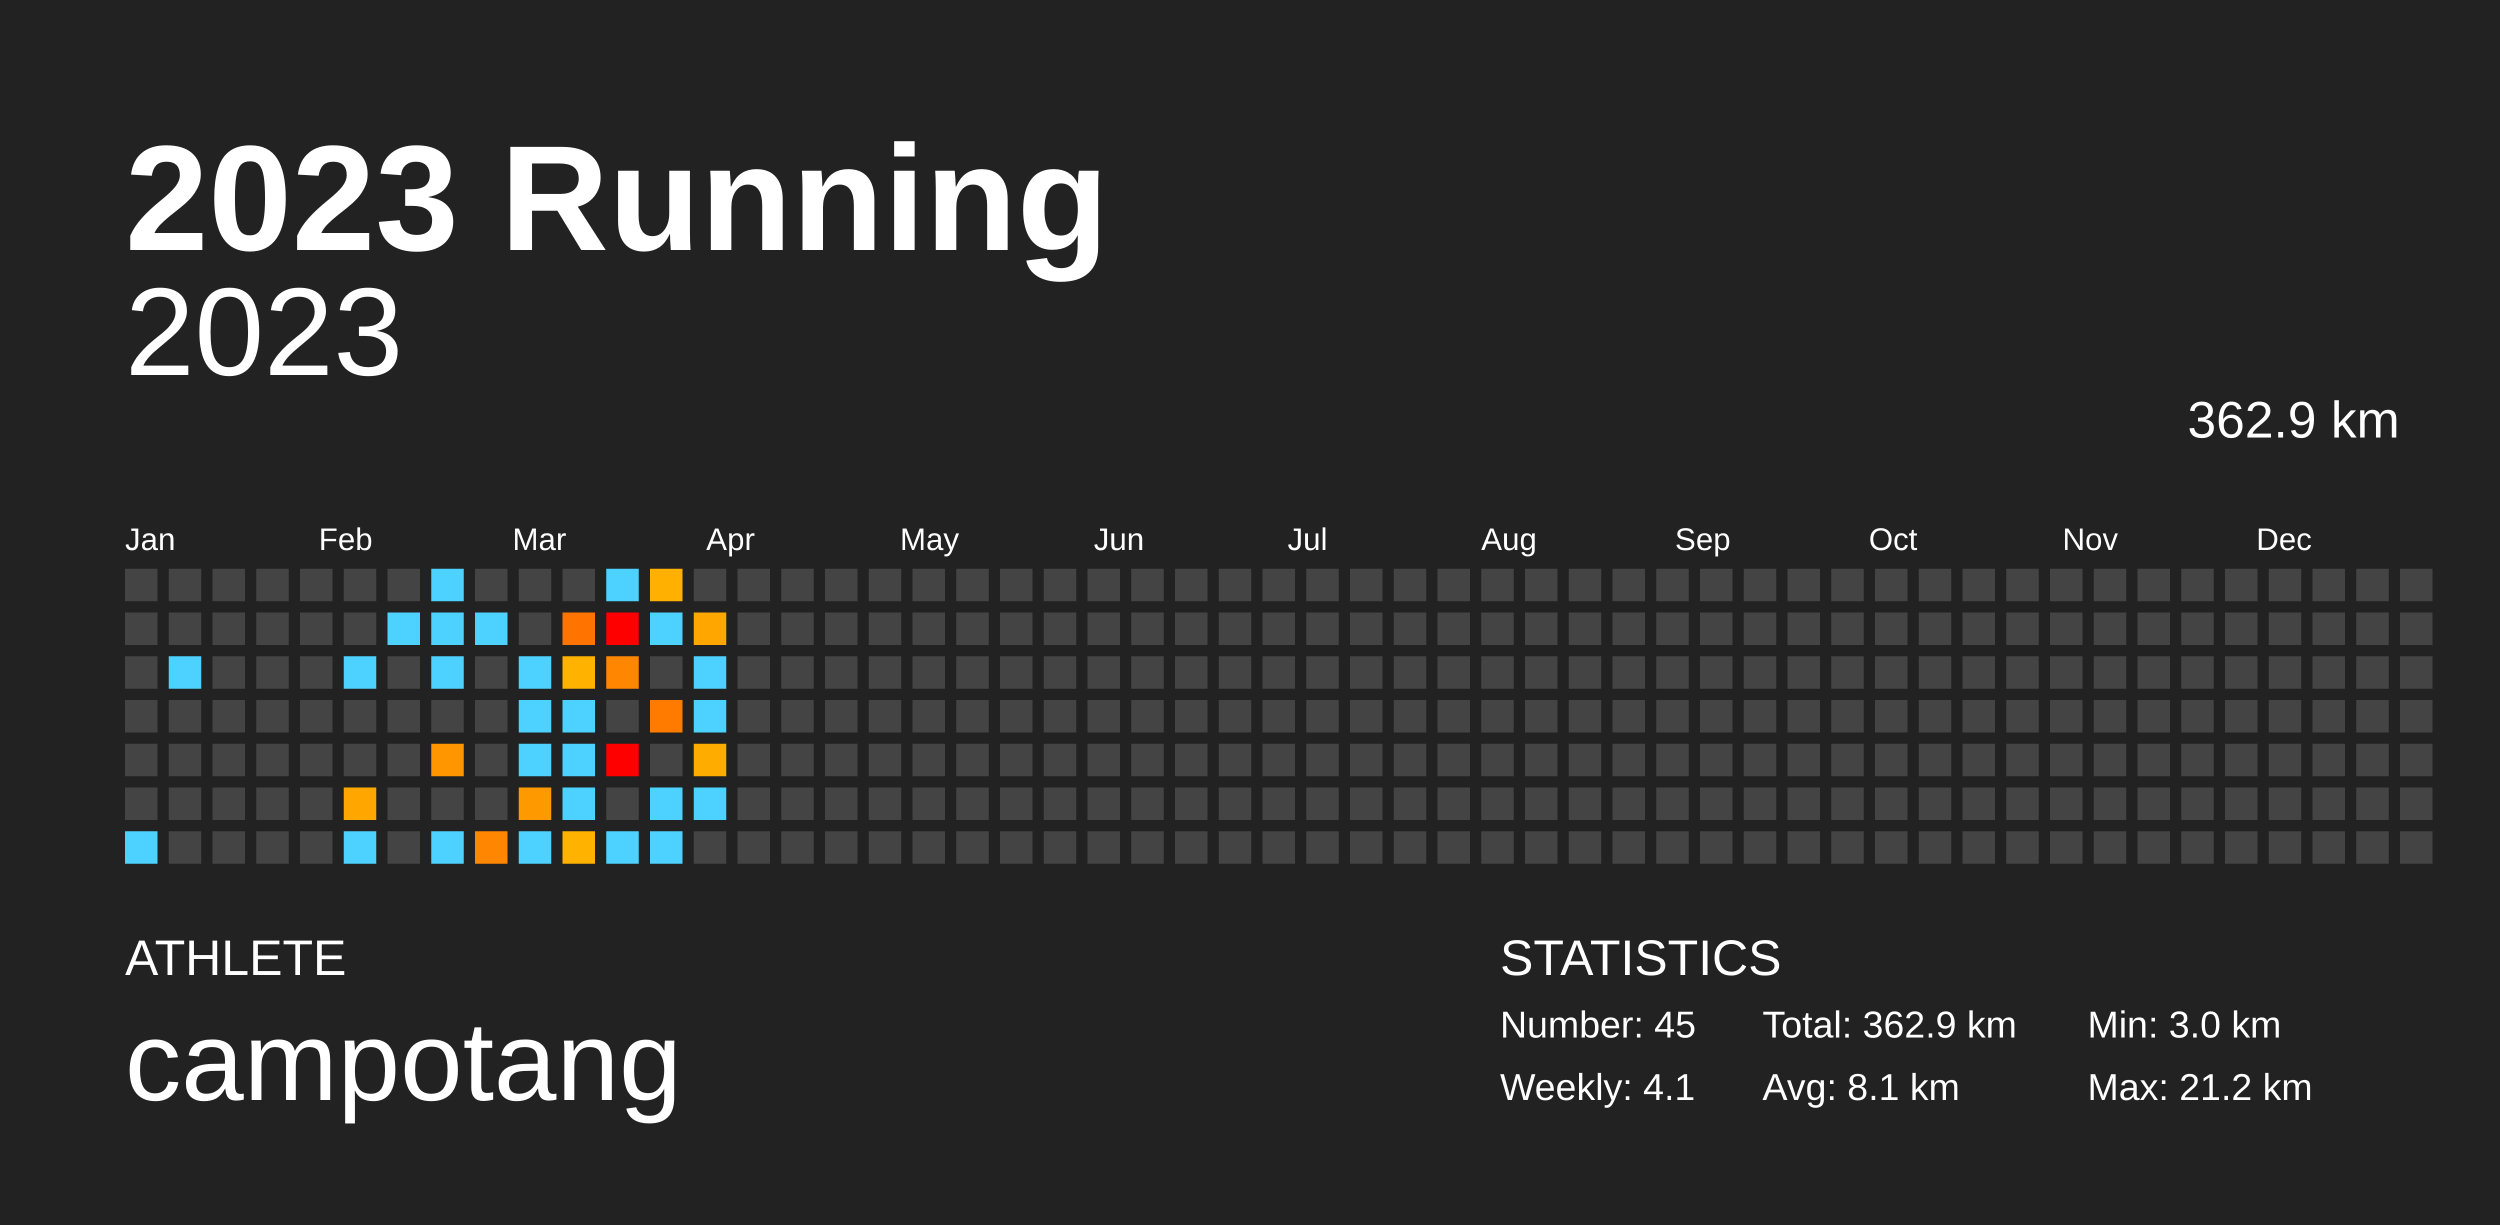
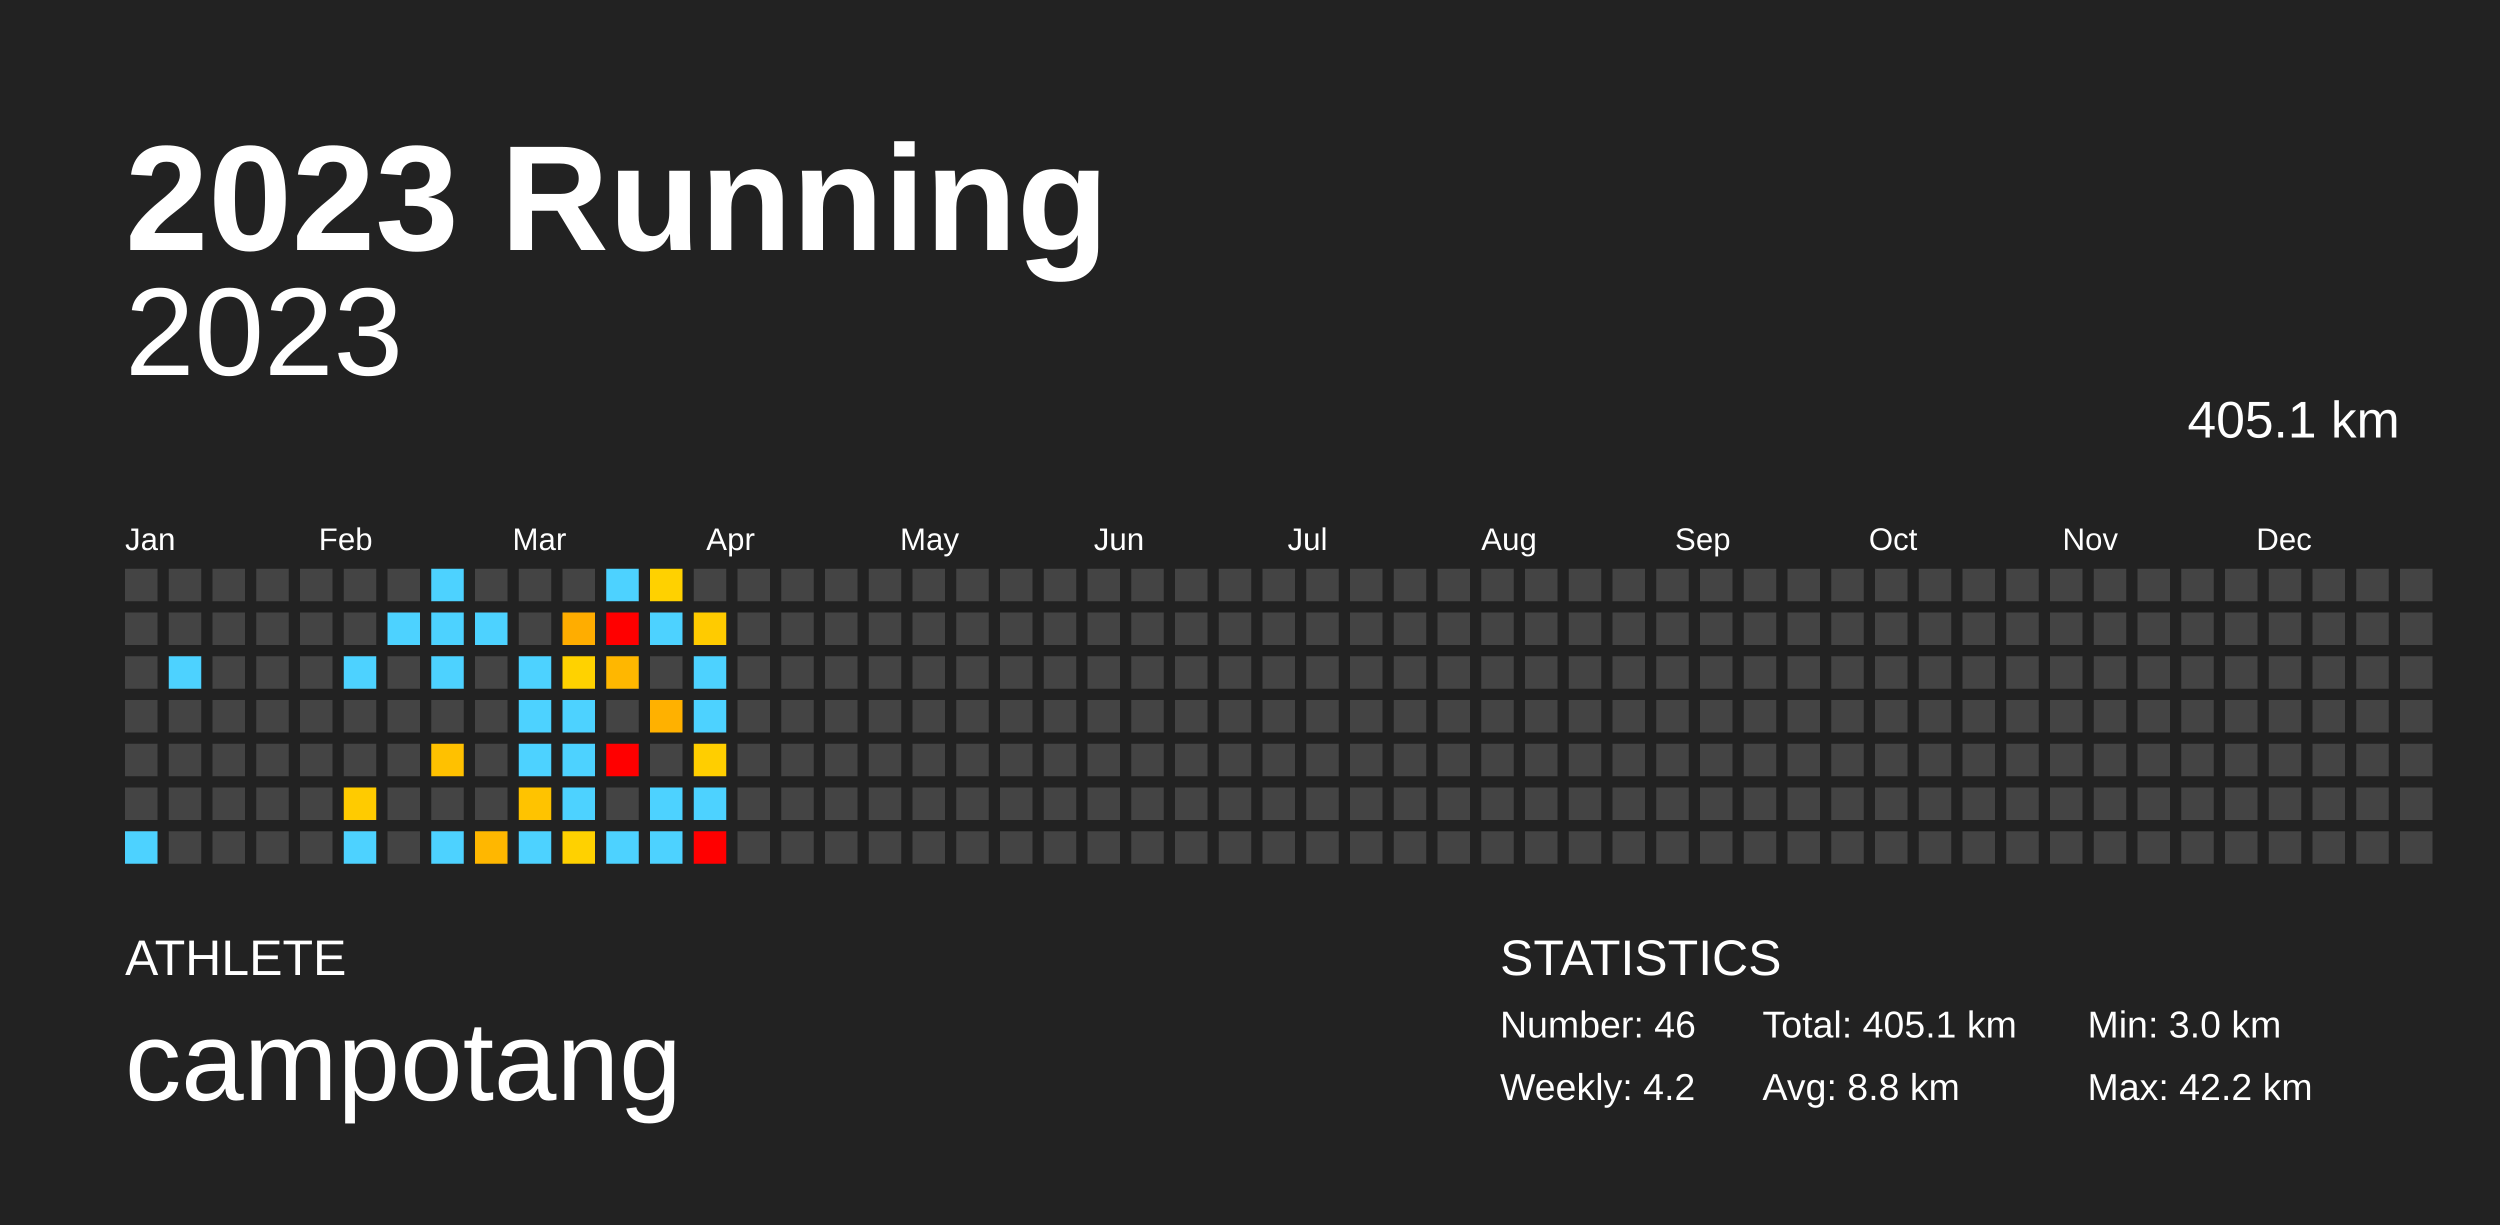
<svg xmlns="http://www.w3.org/2000/svg" baseProfile="full" height="98mm" version="1.1" viewBox="0,0,200,98" width="200mm">
  <defs />
  <rect fill="#222222" height="98" width="200" x="0" y="0" />
  <text fill="#FFFFFF" style="font-size:12px; font-family:Arial; font-weight:bold;" x="10" y="20">2023 Running</text>
  <text fill="#FFFFFF" style="font-size:4px; font-family:Arial" x="10" y="78">ATHLETE</text>
  <text fill="#FFFFFF" style="font-size:9px; font-family:Arial" x="10" y="88">campotang</text>
  <text fill="#FFFFFF" style="font-size:4px; font-family:Arial" x="120" y="78">STATISTICS</text>
-   <text fill="#FFFFFF" style="font-size:3px; font-family:Arial" x="120" y="83">Number: 45</text>
-   <text fill="#FFFFFF" style="font-size:3px; font-family:Arial" x="120" y="88">Weekly: 4.1</text>
-   <text fill="#FFFFFF" style="font-size:3px; font-family:Arial" x="141" y="83">Total: 362.9 km</text>
-   <text fill="#FFFFFF" style="font-size:3px; font-family:Arial" x="141" y="88">Avg: 8.1 km</text>
+   <text fill="#FFFFFF" style="font-size:3px; font-family:Arial" x="120" y="83">Number: 46</text>
+   <text fill="#FFFFFF" style="font-size:3px; font-family:Arial" x="120" y="88">Weekly: 4.2</text>
+   <text fill="#FFFFFF" style="font-size:3px; font-family:Arial" x="141" y="83">Total: 405.1 km</text>
+   <text fill="#FFFFFF" style="font-size:3px; font-family:Arial" x="141" y="88">Avg: 8.8 km</text>
  <text fill="#FFFFFF" style="font-size:3px; font-family:Arial" x="167" y="83">Min: 3.0 km</text>
-   <text fill="#FFFFFF" style="font-size:3px; font-family:Arial" x="167" y="88">Max: 21.2 km</text>
+   <text fill="#FFFFFF" style="font-size:3px; font-family:Arial" x="167" y="88">Max: 42.2 km</text>
  <text alignment-baseline="hanging" fill="#FFFFFF" style="font-size:10.0px; font-family:Arial;" x="10" y="30">2023</text>
-   <text alignment-baseline="hanging" fill="#FFFFFF" style="font-size:4.125px; font-family:Arial;" x="175" y="35">362.9 km</text>
+   <text alignment-baseline="hanging" fill="#FFFFFF" style="font-size:4.125px; font-family:Arial;" x="175" y="35">405.1 km</text>
  <text fill="#FFFFFF" style="font-size:2.5px; font-family:Arial" x="10.0" y="44">Jan</text>
  <text fill="#FFFFFF" style="font-size:2.5px; font-family:Arial" x="25.5" y="44">Feb</text>
  <text fill="#FFFFFF" style="font-size:2.5px; font-family:Arial" x="41.0" y="44">Mar</text>
  <text fill="#FFFFFF" style="font-size:2.5px; font-family:Arial" x="56.5" y="44">Apr</text>
  <text fill="#FFFFFF" style="font-size:2.5px; font-family:Arial" x="72.0" y="44">May</text>
  <text fill="#FFFFFF" style="font-size:2.5px; font-family:Arial" x="87.5" y="44">Jun</text>
  <text fill="#FFFFFF" style="font-size:2.5px; font-family:Arial" x="103.0" y="44">Jul</text>
  <text fill="#FFFFFF" style="font-size:2.5px; font-family:Arial" x="118.5" y="44">Aug</text>
  <text fill="#FFFFFF" style="font-size:2.5px; font-family:Arial" x="134.0" y="44">Sep</text>
  <text fill="#FFFFFF" style="font-size:2.5px; font-family:Arial" x="149.5" y="44">Oct</text>
  <text fill="#FFFFFF" style="font-size:2.5px; font-family:Arial" x="165.0" y="44">Nov</text>
  <text fill="#FFFFFF" style="font-size:2.5px; font-family:Arial" x="180.5" y="44">Dec</text>
  <rect fill="#444444" height="2.6" width="2.6" x="10.0" y="45.5" />
  <rect fill="#444444" height="2.6" width="2.6" x="10.0" y="49.0" />
  <rect fill="#444444" height="2.6" width="2.6" x="10.0" y="52.5" />
  <rect fill="#444444" height="2.6" width="2.6" x="10.0" y="56.0" />
  <rect fill="#444444" height="2.6" width="2.6" x="10.0" y="59.5" />
  <rect fill="#444444" height="2.6" width="2.6" x="10.0" y="63.0" />
  <rect fill="#4dd2ff" height="2.6" width="2.6" x="10.0" y="66.5" />
  <rect fill="#444444" height="2.6" width="2.6" x="13.5" y="45.5" />
  <rect fill="#444444" height="2.6" width="2.6" x="13.5" y="49.0" />
  <rect fill="#4dd2ff" height="2.6" width="2.6" x="13.5" y="52.5" />
  <rect fill="#444444" height="2.6" width="2.6" x="13.5" y="56.0" />
  <rect fill="#444444" height="2.6" width="2.6" x="13.5" y="59.5" />
  <rect fill="#444444" height="2.6" width="2.6" x="13.5" y="63.0" />
  <rect fill="#444444" height="2.6" width="2.6" x="13.5" y="66.5" />
  <rect fill="#444444" height="2.6" width="2.6" x="17.0" y="45.5" />
  <rect fill="#444444" height="2.6" width="2.6" x="17.0" y="49.0" />
  <rect fill="#444444" height="2.6" width="2.6" x="17.0" y="52.5" />
  <rect fill="#444444" height="2.6" width="2.6" x="17.0" y="56.0" />
  <rect fill="#444444" height="2.6" width="2.6" x="17.0" y="59.5" />
  <rect fill="#444444" height="2.6" width="2.6" x="17.0" y="63.0" />
  <rect fill="#444444" height="2.6" width="2.6" x="17.0" y="66.5" />
  <rect fill="#444444" height="2.6" width="2.6" x="20.5" y="45.5" />
  <rect fill="#444444" height="2.6" width="2.6" x="20.5" y="49.0" />
  <rect fill="#444444" height="2.6" width="2.6" x="20.5" y="52.5" />
  <rect fill="#444444" height="2.6" width="2.6" x="20.5" y="56.0" />
  <rect fill="#444444" height="2.6" width="2.6" x="20.5" y="59.5" />
  <rect fill="#444444" height="2.6" width="2.6" x="20.5" y="63.0" />
  <rect fill="#444444" height="2.6" width="2.6" x="20.5" y="66.5" />
  <rect fill="#444444" height="2.6" width="2.6" x="24.0" y="45.5" />
  <rect fill="#444444" height="2.6" width="2.6" x="24.0" y="49.0" />
  <rect fill="#444444" height="2.6" width="2.6" x="24.0" y="52.5" />
  <rect fill="#444444" height="2.6" width="2.6" x="24.0" y="56.0" />
  <rect fill="#444444" height="2.6" width="2.6" x="24.0" y="59.5" />
  <rect fill="#444444" height="2.6" width="2.6" x="24.0" y="63.0" />
  <rect fill="#444444" height="2.6" width="2.6" x="24.0" y="66.5" />
  <rect fill="#444444" height="2.6" width="2.6" x="27.5" y="45.5" />
  <rect fill="#444444" height="2.6" width="2.6" x="27.5" y="49.0" />
  <rect fill="#4dd2ff" height="2.6" width="2.6" x="27.5" y="52.5" />
  <rect fill="#444444" height="2.6" width="2.6" x="27.5" y="56.0" />
  <rect fill="#444444" height="2.6" width="2.6" x="27.5" y="59.5" />
-   <rect fill="#ffa700" height="2.6" width="2.6" x="27.5" y="63.0" />
+   <rect fill="#ffcb00" height="2.6" width="2.6" x="27.5" y="63.0" />
  <rect fill="#4dd2ff" height="2.6" width="2.6" x="27.5" y="66.5" />
  <rect fill="#444444" height="2.6" width="2.6" x="31.0" y="45.5" />
  <rect fill="#4dd2ff" height="2.6" width="2.6" x="31.0" y="49.0" />
  <rect fill="#444444" height="2.6" width="2.6" x="31.0" y="52.5" />
  <rect fill="#444444" height="2.6" width="2.6" x="31.0" y="56.0" />
  <rect fill="#444444" height="2.6" width="2.6" x="31.0" y="59.5" />
  <rect fill="#444444" height="2.6" width="2.6" x="31.0" y="63.0" />
  <rect fill="#444444" height="2.6" width="2.6" x="31.0" y="66.5" />
  <rect fill="#4dd2ff" height="2.6" width="2.6" x="34.5" y="45.5" />
  <rect fill="#4dd2ff" height="2.6" width="2.6" x="34.5" y="49.0" />
  <rect fill="#4dd2ff" height="2.6" width="2.6" x="34.5" y="52.5" />
  <rect fill="#444444" height="2.6" width="2.6" x="34.5" y="56.0" />
-   <rect fill="#ff9600" height="2.6" width="2.6" x="34.5" y="59.5" />
+   <rect fill="#ffc100" height="2.6" width="2.6" x="34.5" y="59.5" />
  <rect fill="#444444" height="2.6" width="2.6" x="34.5" y="63.0" />
  <rect fill="#4dd2ff" height="2.6" width="2.6" x="34.5" y="66.5" />
  <rect fill="#444444" height="2.6" width="2.6" x="38.0" y="45.5" />
  <rect fill="#4dd2ff" height="2.6" width="2.6" x="38.0" y="49.0" />
  <rect fill="#444444" height="2.6" width="2.6" x="38.0" y="52.5" />
  <rect fill="#444444" height="2.6" width="2.6" x="38.0" y="56.0" />
  <rect fill="#444444" height="2.6" width="2.6" x="38.0" y="59.5" />
  <rect fill="#444444" height="2.6" width="2.6" x="38.0" y="63.0" />
-   <rect fill="#ff8600" height="2.6" width="2.6" x="38.0" y="66.5" />
+   <rect fill="#ffb700" height="2.6" width="2.6" x="38.0" y="66.5" />
  <rect fill="#444444" height="2.6" width="2.6" x="41.5" y="45.5" />
  <rect fill="#444444" height="2.6" width="2.6" x="41.5" y="49.0" />
  <rect fill="#4dd2ff" height="2.6" width="2.6" x="41.5" y="52.5" />
  <rect fill="#4dd2ff" height="2.6" width="2.6" x="41.5" y="56.0" />
  <rect fill="#4dd2ff" height="2.6" width="2.6" x="41.5" y="59.5" />
-   <rect fill="#ff9900" height="2.6" width="2.6" x="41.5" y="63.0" />
+   <rect fill="#ffc300" height="2.6" width="2.6" x="41.5" y="63.0" />
  <rect fill="#4dd2ff" height="2.6" width="2.6" x="41.5" y="66.5" />
  <rect fill="#444444" height="2.6" width="2.6" x="45.0" y="45.5" />
-   <rect fill="#ff7400" height="2.6" width="2.6" x="45.0" y="49.0" />
-   <rect fill="#ffb200" height="2.6" width="2.6" x="45.0" y="52.5" />
+   <rect fill="#ffad00" height="2.6" width="2.6" x="45.0" y="49.0" />
+   <rect fill="#ffd200" height="2.6" width="2.6" x="45.0" y="52.5" />
  <rect fill="#4dd2ff" height="2.6" width="2.6" x="45.0" y="56.0" />
  <rect fill="#4dd2ff" height="2.6" width="2.6" x="45.0" y="59.5" />
  <rect fill="#4dd2ff" height="2.6" width="2.6" x="45.0" y="63.0" />
-   <rect fill="#ffb200" height="2.6" width="2.6" x="45.0" y="66.5" />
+   <rect fill="#ffd100" height="2.6" width="2.6" x="45.0" y="66.5" />
  <rect fill="#4dd2ff" height="2.6" width="2.6" x="48.5" y="45.5" />
  <rect fill="red" height="2.6" width="2.6" x="48.5" y="49.0" />
-   <rect fill="#ff8600" height="2.6" width="2.6" x="48.5" y="52.5" />
+   <rect fill="#ffb700" height="2.6" width="2.6" x="48.5" y="52.5" />
  <rect fill="#444444" height="2.6" width="2.6" x="48.5" y="56.0" />
  <rect fill="red" height="2.6" width="2.6" x="48.5" y="59.5" />
  <rect fill="#444444" height="2.6" width="2.6" x="48.5" y="63.0" />
  <rect fill="#4dd2ff" height="2.6" width="2.6" x="48.5" y="66.5" />
-   <rect fill="#ffb000" height="2.6" width="2.6" x="52.0" y="45.5" />
+   <rect fill="#ffd100" height="2.6" width="2.6" x="52.0" y="45.5" />
  <rect fill="#4dd2ff" height="2.6" width="2.6" x="52.0" y="49.0" />
  <rect fill="#444444" height="2.6" width="2.6" x="52.0" y="52.5" />
-   <rect fill="#ff7b00" height="2.6" width="2.6" x="52.0" y="56.0" />
+   <rect fill="#ffb100" height="2.6" width="2.6" x="52.0" y="56.0" />
  <rect fill="#444444" height="2.6" width="2.6" x="52.0" y="59.5" />
  <rect fill="#4dd2ff" height="2.6" width="2.6" x="52.0" y="63.0" />
  <rect fill="#4dd2ff" height="2.6" width="2.6" x="52.0" y="66.5" />
  <rect fill="#444444" height="2.6" width="2.6" x="55.5" y="45.5" />
-   <rect fill="#ffa700" height="2.6" width="2.6" x="55.5" y="49.0" />
+   <rect fill="#ffcb00" height="2.6" width="2.6" x="55.5" y="49.0" />
  <rect fill="#4dd2ff" height="2.6" width="2.6" x="55.5" y="52.5" />
  <rect fill="#4dd2ff" height="2.6" width="2.6" x="55.5" y="56.0" />
-   <rect fill="#ffac00" height="2.6" width="2.6" x="55.5" y="59.5" />
+   <rect fill="#ffce00" height="2.6" width="2.6" x="55.5" y="59.5" />
  <rect fill="#4dd2ff" height="2.6" width="2.6" x="55.5" y="63.0" />
-   <rect fill="#444444" height="2.6" width="2.6" x="55.5" y="66.5" />
+   <rect fill="red" height="2.6" width="2.6" x="55.5" y="66.5" />
  <rect fill="#444444" height="2.6" width="2.6" x="59.0" y="45.5" />
  <rect fill="#444444" height="2.6" width="2.6" x="59.0" y="49.0" />
  <rect fill="#444444" height="2.6" width="2.6" x="59.0" y="52.5" />
  <rect fill="#444444" height="2.6" width="2.6" x="59.0" y="56.0" />
  <rect fill="#444444" height="2.6" width="2.6" x="59.0" y="59.5" />
  <rect fill="#444444" height="2.6" width="2.6" x="59.0" y="63.0" />
  <rect fill="#444444" height="2.6" width="2.6" x="59.0" y="66.5" />
  <rect fill="#444444" height="2.6" width="2.6" x="62.5" y="45.5" />
  <rect fill="#444444" height="2.6" width="2.6" x="62.5" y="49.0" />
  <rect fill="#444444" height="2.6" width="2.6" x="62.5" y="52.5" />
  <rect fill="#444444" height="2.6" width="2.6" x="62.5" y="56.0" />
  <rect fill="#444444" height="2.6" width="2.6" x="62.5" y="59.5" />
  <rect fill="#444444" height="2.6" width="2.6" x="62.5" y="63.0" />
  <rect fill="#444444" height="2.6" width="2.6" x="62.5" y="66.5" />
  <rect fill="#444444" height="2.6" width="2.6" x="66.0" y="45.5" />
  <rect fill="#444444" height="2.6" width="2.6" x="66.0" y="49.0" />
  <rect fill="#444444" height="2.6" width="2.6" x="66.0" y="52.5" />
  <rect fill="#444444" height="2.6" width="2.6" x="66.0" y="56.0" />
  <rect fill="#444444" height="2.6" width="2.6" x="66.0" y="59.5" />
  <rect fill="#444444" height="2.6" width="2.6" x="66.0" y="63.0" />
  <rect fill="#444444" height="2.6" width="2.6" x="66.0" y="66.5" />
  <rect fill="#444444" height="2.6" width="2.6" x="69.5" y="45.5" />
  <rect fill="#444444" height="2.6" width="2.6" x="69.5" y="49.0" />
  <rect fill="#444444" height="2.6" width="2.6" x="69.5" y="52.5" />
  <rect fill="#444444" height="2.6" width="2.6" x="69.5" y="56.0" />
  <rect fill="#444444" height="2.6" width="2.6" x="69.5" y="59.5" />
  <rect fill="#444444" height="2.6" width="2.6" x="69.5" y="63.0" />
  <rect fill="#444444" height="2.6" width="2.6" x="69.5" y="66.5" />
  <rect fill="#444444" height="2.6" width="2.6" x="73.0" y="45.5" />
  <rect fill="#444444" height="2.6" width="2.6" x="73.0" y="49.0" />
  <rect fill="#444444" height="2.6" width="2.6" x="73.0" y="52.5" />
  <rect fill="#444444" height="2.6" width="2.6" x="73.0" y="56.0" />
  <rect fill="#444444" height="2.6" width="2.6" x="73.0" y="59.5" />
  <rect fill="#444444" height="2.6" width="2.6" x="73.0" y="63.0" />
  <rect fill="#444444" height="2.6" width="2.6" x="73.0" y="66.5" />
  <rect fill="#444444" height="2.6" width="2.6" x="76.5" y="45.5" />
  <rect fill="#444444" height="2.6" width="2.6" x="76.5" y="49.0" />
  <rect fill="#444444" height="2.6" width="2.6" x="76.5" y="52.5" />
  <rect fill="#444444" height="2.6" width="2.6" x="76.5" y="56.0" />
  <rect fill="#444444" height="2.6" width="2.6" x="76.5" y="59.5" />
  <rect fill="#444444" height="2.6" width="2.6" x="76.5" y="63.0" />
  <rect fill="#444444" height="2.6" width="2.6" x="76.5" y="66.5" />
  <rect fill="#444444" height="2.6" width="2.6" x="80.0" y="45.5" />
  <rect fill="#444444" height="2.6" width="2.6" x="80.0" y="49.0" />
  <rect fill="#444444" height="2.6" width="2.6" x="80.0" y="52.5" />
  <rect fill="#444444" height="2.6" width="2.6" x="80.0" y="56.0" />
  <rect fill="#444444" height="2.6" width="2.6" x="80.0" y="59.5" />
  <rect fill="#444444" height="2.6" width="2.6" x="80.0" y="63.0" />
  <rect fill="#444444" height="2.6" width="2.6" x="80.0" y="66.5" />
  <rect fill="#444444" height="2.6" width="2.6" x="83.5" y="45.5" />
  <rect fill="#444444" height="2.6" width="2.6" x="83.5" y="49.0" />
  <rect fill="#444444" height="2.6" width="2.6" x="83.5" y="52.5" />
  <rect fill="#444444" height="2.6" width="2.6" x="83.5" y="56.0" />
  <rect fill="#444444" height="2.6" width="2.6" x="83.5" y="59.5" />
  <rect fill="#444444" height="2.6" width="2.6" x="83.5" y="63.0" />
  <rect fill="#444444" height="2.6" width="2.6" x="83.5" y="66.5" />
  <rect fill="#444444" height="2.6" width="2.6" x="87.0" y="45.5" />
  <rect fill="#444444" height="2.6" width="2.6" x="87.0" y="49.0" />
  <rect fill="#444444" height="2.6" width="2.6" x="87.0" y="52.5" />
  <rect fill="#444444" height="2.6" width="2.6" x="87.0" y="56.0" />
  <rect fill="#444444" height="2.6" width="2.6" x="87.0" y="59.5" />
  <rect fill="#444444" height="2.6" width="2.6" x="87.0" y="63.0" />
  <rect fill="#444444" height="2.6" width="2.6" x="87.0" y="66.5" />
  <rect fill="#444444" height="2.6" width="2.6" x="90.5" y="45.5" />
  <rect fill="#444444" height="2.6" width="2.6" x="90.5" y="49.0" />
  <rect fill="#444444" height="2.6" width="2.6" x="90.5" y="52.5" />
  <rect fill="#444444" height="2.6" width="2.6" x="90.5" y="56.0" />
  <rect fill="#444444" height="2.6" width="2.6" x="90.5" y="59.5" />
  <rect fill="#444444" height="2.6" width="2.6" x="90.5" y="63.0" />
  <rect fill="#444444" height="2.6" width="2.6" x="90.5" y="66.5" />
  <rect fill="#444444" height="2.6" width="2.6" x="94.0" y="45.5" />
  <rect fill="#444444" height="2.6" width="2.6" x="94.0" y="49.0" />
  <rect fill="#444444" height="2.6" width="2.6" x="94.0" y="52.5" />
  <rect fill="#444444" height="2.6" width="2.6" x="94.0" y="56.0" />
  <rect fill="#444444" height="2.6" width="2.6" x="94.0" y="59.5" />
  <rect fill="#444444" height="2.6" width="2.6" x="94.0" y="63.0" />
  <rect fill="#444444" height="2.6" width="2.6" x="94.0" y="66.5" />
  <rect fill="#444444" height="2.6" width="2.6" x="97.5" y="45.5" />
  <rect fill="#444444" height="2.6" width="2.6" x="97.5" y="49.0" />
  <rect fill="#444444" height="2.6" width="2.6" x="97.5" y="52.5" />
  <rect fill="#444444" height="2.6" width="2.6" x="97.5" y="56.0" />
  <rect fill="#444444" height="2.6" width="2.6" x="97.5" y="59.5" />
  <rect fill="#444444" height="2.6" width="2.6" x="97.5" y="63.0" />
  <rect fill="#444444" height="2.6" width="2.6" x="97.5" y="66.5" />
  <rect fill="#444444" height="2.6" width="2.6" x="101.0" y="45.5" />
  <rect fill="#444444" height="2.6" width="2.6" x="101.0" y="49.0" />
  <rect fill="#444444" height="2.6" width="2.6" x="101.0" y="52.5" />
  <rect fill="#444444" height="2.6" width="2.6" x="101.0" y="56.0" />
  <rect fill="#444444" height="2.6" width="2.6" x="101.0" y="59.5" />
  <rect fill="#444444" height="2.6" width="2.6" x="101.0" y="63.0" />
  <rect fill="#444444" height="2.6" width="2.6" x="101.0" y="66.5" />
  <rect fill="#444444" height="2.6" width="2.6" x="104.5" y="45.5" />
  <rect fill="#444444" height="2.6" width="2.6" x="104.5" y="49.0" />
  <rect fill="#444444" height="2.6" width="2.6" x="104.5" y="52.5" />
  <rect fill="#444444" height="2.6" width="2.6" x="104.5" y="56.0" />
  <rect fill="#444444" height="2.6" width="2.6" x="104.5" y="59.5" />
  <rect fill="#444444" height="2.6" width="2.6" x="104.5" y="63.0" />
  <rect fill="#444444" height="2.6" width="2.6" x="104.5" y="66.5" />
  <rect fill="#444444" height="2.6" width="2.6" x="108.0" y="45.5" />
  <rect fill="#444444" height="2.6" width="2.6" x="108.0" y="49.0" />
  <rect fill="#444444" height="2.6" width="2.6" x="108.0" y="52.5" />
  <rect fill="#444444" height="2.6" width="2.6" x="108.0" y="56.0" />
  <rect fill="#444444" height="2.6" width="2.6" x="108.0" y="59.5" />
  <rect fill="#444444" height="2.6" width="2.6" x="108.0" y="63.0" />
  <rect fill="#444444" height="2.6" width="2.6" x="108.0" y="66.5" />
  <rect fill="#444444" height="2.6" width="2.6" x="111.5" y="45.5" />
  <rect fill="#444444" height="2.6" width="2.6" x="111.5" y="49.0" />
  <rect fill="#444444" height="2.6" width="2.6" x="111.5" y="52.5" />
  <rect fill="#444444" height="2.6" width="2.6" x="111.5" y="56.0" />
  <rect fill="#444444" height="2.6" width="2.6" x="111.5" y="59.5" />
  <rect fill="#444444" height="2.6" width="2.6" x="111.5" y="63.0" />
  <rect fill="#444444" height="2.6" width="2.6" x="111.5" y="66.5" />
  <rect fill="#444444" height="2.6" width="2.6" x="115.0" y="45.5" />
  <rect fill="#444444" height="2.6" width="2.6" x="115.0" y="49.0" />
  <rect fill="#444444" height="2.6" width="2.6" x="115.0" y="52.5" />
  <rect fill="#444444" height="2.6" width="2.6" x="115.0" y="56.0" />
  <rect fill="#444444" height="2.6" width="2.6" x="115.0" y="59.5" />
  <rect fill="#444444" height="2.6" width="2.6" x="115.0" y="63.0" />
  <rect fill="#444444" height="2.6" width="2.6" x="115.0" y="66.5" />
  <rect fill="#444444" height="2.6" width="2.6" x="118.5" y="45.5" />
  <rect fill="#444444" height="2.6" width="2.6" x="118.5" y="49.0" />
  <rect fill="#444444" height="2.6" width="2.6" x="118.5" y="52.5" />
  <rect fill="#444444" height="2.6" width="2.6" x="118.5" y="56.0" />
  <rect fill="#444444" height="2.6" width="2.6" x="118.5" y="59.5" />
  <rect fill="#444444" height="2.6" width="2.6" x="118.5" y="63.0" />
  <rect fill="#444444" height="2.6" width="2.6" x="118.5" y="66.5" />
  <rect fill="#444444" height="2.6" width="2.6" x="122.0" y="45.5" />
  <rect fill="#444444" height="2.6" width="2.6" x="122.0" y="49.0" />
  <rect fill="#444444" height="2.6" width="2.6" x="122.0" y="52.5" />
  <rect fill="#444444" height="2.6" width="2.6" x="122.0" y="56.0" />
  <rect fill="#444444" height="2.6" width="2.6" x="122.0" y="59.5" />
  <rect fill="#444444" height="2.6" width="2.6" x="122.0" y="63.0" />
  <rect fill="#444444" height="2.6" width="2.6" x="122.0" y="66.5" />
  <rect fill="#444444" height="2.6" width="2.6" x="125.5" y="45.5" />
  <rect fill="#444444" height="2.6" width="2.6" x="125.5" y="49.0" />
  <rect fill="#444444" height="2.6" width="2.6" x="125.5" y="52.5" />
  <rect fill="#444444" height="2.6" width="2.6" x="125.5" y="56.0" />
  <rect fill="#444444" height="2.6" width="2.6" x="125.5" y="59.5" />
  <rect fill="#444444" height="2.6" width="2.6" x="125.5" y="63.0" />
  <rect fill="#444444" height="2.6" width="2.6" x="125.5" y="66.5" />
  <rect fill="#444444" height="2.6" width="2.6" x="129.0" y="45.5" />
  <rect fill="#444444" height="2.6" width="2.6" x="129.0" y="49.0" />
  <rect fill="#444444" height="2.6" width="2.6" x="129.0" y="52.5" />
  <rect fill="#444444" height="2.6" width="2.6" x="129.0" y="56.0" />
  <rect fill="#444444" height="2.6" width="2.6" x="129.0" y="59.5" />
  <rect fill="#444444" height="2.6" width="2.6" x="129.0" y="63.0" />
  <rect fill="#444444" height="2.6" width="2.6" x="129.0" y="66.5" />
  <rect fill="#444444" height="2.6" width="2.6" x="132.5" y="45.5" />
  <rect fill="#444444" height="2.6" width="2.6" x="132.5" y="49.0" />
  <rect fill="#444444" height="2.6" width="2.6" x="132.5" y="52.5" />
  <rect fill="#444444" height="2.6" width="2.6" x="132.5" y="56.0" />
  <rect fill="#444444" height="2.6" width="2.6" x="132.5" y="59.5" />
  <rect fill="#444444" height="2.6" width="2.6" x="132.5" y="63.0" />
  <rect fill="#444444" height="2.6" width="2.6" x="132.5" y="66.5" />
  <rect fill="#444444" height="2.6" width="2.6" x="136.0" y="45.5" />
  <rect fill="#444444" height="2.6" width="2.6" x="136.0" y="49.0" />
  <rect fill="#444444" height="2.6" width="2.6" x="136.0" y="52.5" />
  <rect fill="#444444" height="2.6" width="2.6" x="136.0" y="56.0" />
  <rect fill="#444444" height="2.6" width="2.6" x="136.0" y="59.5" />
  <rect fill="#444444" height="2.6" width="2.6" x="136.0" y="63.0" />
  <rect fill="#444444" height="2.6" width="2.6" x="136.0" y="66.5" />
  <rect fill="#444444" height="2.6" width="2.6" x="139.5" y="45.5" />
  <rect fill="#444444" height="2.6" width="2.6" x="139.5" y="49.0" />
  <rect fill="#444444" height="2.6" width="2.6" x="139.5" y="52.5" />
  <rect fill="#444444" height="2.6" width="2.6" x="139.5" y="56.0" />
  <rect fill="#444444" height="2.6" width="2.6" x="139.5" y="59.5" />
  <rect fill="#444444" height="2.6" width="2.6" x="139.5" y="63.0" />
  <rect fill="#444444" height="2.6" width="2.6" x="139.5" y="66.5" />
  <rect fill="#444444" height="2.6" width="2.6" x="143.0" y="45.5" />
  <rect fill="#444444" height="2.6" width="2.6" x="143.0" y="49.0" />
  <rect fill="#444444" height="2.6" width="2.6" x="143.0" y="52.5" />
  <rect fill="#444444" height="2.6" width="2.6" x="143.0" y="56.0" />
  <rect fill="#444444" height="2.6" width="2.6" x="143.0" y="59.5" />
  <rect fill="#444444" height="2.6" width="2.6" x="143.0" y="63.0" />
  <rect fill="#444444" height="2.6" width="2.6" x="143.0" y="66.5" />
  <rect fill="#444444" height="2.6" width="2.6" x="146.5" y="45.5" />
  <rect fill="#444444" height="2.6" width="2.6" x="146.5" y="49.0" />
  <rect fill="#444444" height="2.6" width="2.6" x="146.5" y="52.5" />
  <rect fill="#444444" height="2.6" width="2.6" x="146.5" y="56.0" />
  <rect fill="#444444" height="2.6" width="2.6" x="146.5" y="59.5" />
  <rect fill="#444444" height="2.6" width="2.6" x="146.5" y="63.0" />
  <rect fill="#444444" height="2.6" width="2.6" x="146.5" y="66.5" />
  <rect fill="#444444" height="2.6" width="2.6" x="150.0" y="45.5" />
  <rect fill="#444444" height="2.6" width="2.6" x="150.0" y="49.0" />
  <rect fill="#444444" height="2.6" width="2.6" x="150.0" y="52.5" />
  <rect fill="#444444" height="2.6" width="2.6" x="150.0" y="56.0" />
  <rect fill="#444444" height="2.6" width="2.6" x="150.0" y="59.5" />
  <rect fill="#444444" height="2.6" width="2.6" x="150.0" y="63.0" />
  <rect fill="#444444" height="2.6" width="2.6" x="150.0" y="66.5" />
  <rect fill="#444444" height="2.6" width="2.6" x="153.5" y="45.5" />
  <rect fill="#444444" height="2.6" width="2.6" x="153.5" y="49.0" />
  <rect fill="#444444" height="2.6" width="2.6" x="153.5" y="52.5" />
  <rect fill="#444444" height="2.6" width="2.6" x="153.5" y="56.0" />
  <rect fill="#444444" height="2.6" width="2.6" x="153.5" y="59.5" />
  <rect fill="#444444" height="2.6" width="2.6" x="153.5" y="63.0" />
  <rect fill="#444444" height="2.6" width="2.6" x="153.5" y="66.5" />
  <rect fill="#444444" height="2.6" width="2.6" x="157.0" y="45.5" />
  <rect fill="#444444" height="2.6" width="2.6" x="157.0" y="49.0" />
  <rect fill="#444444" height="2.6" width="2.6" x="157.0" y="52.5" />
  <rect fill="#444444" height="2.6" width="2.6" x="157.0" y="56.0" />
  <rect fill="#444444" height="2.6" width="2.6" x="157.0" y="59.5" />
  <rect fill="#444444" height="2.6" width="2.6" x="157.0" y="63.0" />
  <rect fill="#444444" height="2.6" width="2.6" x="157.0" y="66.5" />
  <rect fill="#444444" height="2.6" width="2.6" x="160.5" y="45.5" />
  <rect fill="#444444" height="2.6" width="2.6" x="160.5" y="49.0" />
  <rect fill="#444444" height="2.6" width="2.6" x="160.5" y="52.5" />
  <rect fill="#444444" height="2.6" width="2.6" x="160.5" y="56.0" />
  <rect fill="#444444" height="2.6" width="2.6" x="160.5" y="59.5" />
  <rect fill="#444444" height="2.6" width="2.6" x="160.5" y="63.0" />
  <rect fill="#444444" height="2.6" width="2.6" x="160.5" y="66.5" />
  <rect fill="#444444" height="2.6" width="2.6" x="164.0" y="45.5" />
  <rect fill="#444444" height="2.6" width="2.6" x="164.0" y="49.0" />
  <rect fill="#444444" height="2.6" width="2.6" x="164.0" y="52.5" />
  <rect fill="#444444" height="2.6" width="2.6" x="164.0" y="56.0" />
  <rect fill="#444444" height="2.6" width="2.6" x="164.0" y="59.5" />
  <rect fill="#444444" height="2.6" width="2.6" x="164.0" y="63.0" />
  <rect fill="#444444" height="2.6" width="2.6" x="164.0" y="66.5" />
  <rect fill="#444444" height="2.6" width="2.6" x="167.5" y="45.5" />
  <rect fill="#444444" height="2.6" width="2.6" x="167.5" y="49.0" />
  <rect fill="#444444" height="2.6" width="2.6" x="167.5" y="52.5" />
  <rect fill="#444444" height="2.6" width="2.6" x="167.5" y="56.0" />
  <rect fill="#444444" height="2.6" width="2.6" x="167.5" y="59.5" />
  <rect fill="#444444" height="2.6" width="2.6" x="167.5" y="63.0" />
  <rect fill="#444444" height="2.6" width="2.6" x="167.5" y="66.5" />
  <rect fill="#444444" height="2.6" width="2.6" x="171.0" y="45.5" />
  <rect fill="#444444" height="2.6" width="2.6" x="171.0" y="49.0" />
  <rect fill="#444444" height="2.6" width="2.6" x="171.0" y="52.5" />
  <rect fill="#444444" height="2.6" width="2.6" x="171.0" y="56.0" />
  <rect fill="#444444" height="2.6" width="2.6" x="171.0" y="59.5" />
  <rect fill="#444444" height="2.6" width="2.6" x="171.0" y="63.0" />
  <rect fill="#444444" height="2.6" width="2.6" x="171.0" y="66.5" />
  <rect fill="#444444" height="2.6" width="2.6" x="174.5" y="45.5" />
  <rect fill="#444444" height="2.6" width="2.6" x="174.5" y="49.0" />
  <rect fill="#444444" height="2.6" width="2.6" x="174.5" y="52.5" />
  <rect fill="#444444" height="2.6" width="2.6" x="174.5" y="56.0" />
  <rect fill="#444444" height="2.6" width="2.6" x="174.5" y="59.5" />
  <rect fill="#444444" height="2.6" width="2.6" x="174.5" y="63.0" />
  <rect fill="#444444" height="2.6" width="2.6" x="174.5" y="66.5" />
  <rect fill="#444444" height="2.6" width="2.6" x="178.0" y="45.5" />
  <rect fill="#444444" height="2.6" width="2.6" x="178.0" y="49.0" />
  <rect fill="#444444" height="2.6" width="2.6" x="178.0" y="52.5" />
  <rect fill="#444444" height="2.6" width="2.6" x="178.0" y="56.0" />
  <rect fill="#444444" height="2.6" width="2.6" x="178.0" y="59.5" />
  <rect fill="#444444" height="2.6" width="2.6" x="178.0" y="63.0" />
  <rect fill="#444444" height="2.6" width="2.6" x="178.0" y="66.5" />
  <rect fill="#444444" height="2.6" width="2.6" x="181.5" y="45.5" />
  <rect fill="#444444" height="2.6" width="2.6" x="181.5" y="49.0" />
  <rect fill="#444444" height="2.6" width="2.6" x="181.5" y="52.5" />
  <rect fill="#444444" height="2.6" width="2.6" x="181.5" y="56.0" />
  <rect fill="#444444" height="2.6" width="2.6" x="181.5" y="59.5" />
  <rect fill="#444444" height="2.6" width="2.6" x="181.5" y="63.0" />
  <rect fill="#444444" height="2.6" width="2.6" x="181.5" y="66.5" />
  <rect fill="#444444" height="2.6" width="2.6" x="185.0" y="45.5" />
  <rect fill="#444444" height="2.6" width="2.6" x="185.0" y="49.0" />
  <rect fill="#444444" height="2.6" width="2.6" x="185.0" y="52.5" />
  <rect fill="#444444" height="2.6" width="2.6" x="185.0" y="56.0" />
  <rect fill="#444444" height="2.6" width="2.6" x="185.0" y="59.5" />
  <rect fill="#444444" height="2.6" width="2.6" x="185.0" y="63.0" />
  <rect fill="#444444" height="2.6" width="2.6" x="185.0" y="66.5" />
  <rect fill="#444444" height="2.6" width="2.6" x="188.5" y="45.5" />
  <rect fill="#444444" height="2.6" width="2.6" x="188.5" y="49.0" />
  <rect fill="#444444" height="2.6" width="2.6" x="188.5" y="52.5" />
  <rect fill="#444444" height="2.6" width="2.6" x="188.5" y="56.0" />
  <rect fill="#444444" height="2.6" width="2.6" x="188.5" y="59.5" />
  <rect fill="#444444" height="2.6" width="2.6" x="188.5" y="63.0" />
  <rect fill="#444444" height="2.6" width="2.6" x="188.5" y="66.5" />
  <rect fill="#444444" height="2.6" width="2.6" x="192.0" y="45.5" />
  <rect fill="#444444" height="2.6" width="2.6" x="192.0" y="49.0" />
  <rect fill="#444444" height="2.6" width="2.6" x="192.0" y="52.5" />
  <rect fill="#444444" height="2.6" width="2.6" x="192.0" y="56.0" />
  <rect fill="#444444" height="2.6" width="2.6" x="192.0" y="59.5" />
  <rect fill="#444444" height="2.6" width="2.6" x="192.0" y="63.0" />
  <rect fill="#444444" height="2.6" width="2.6" x="192.0" y="66.5" />
</svg>
